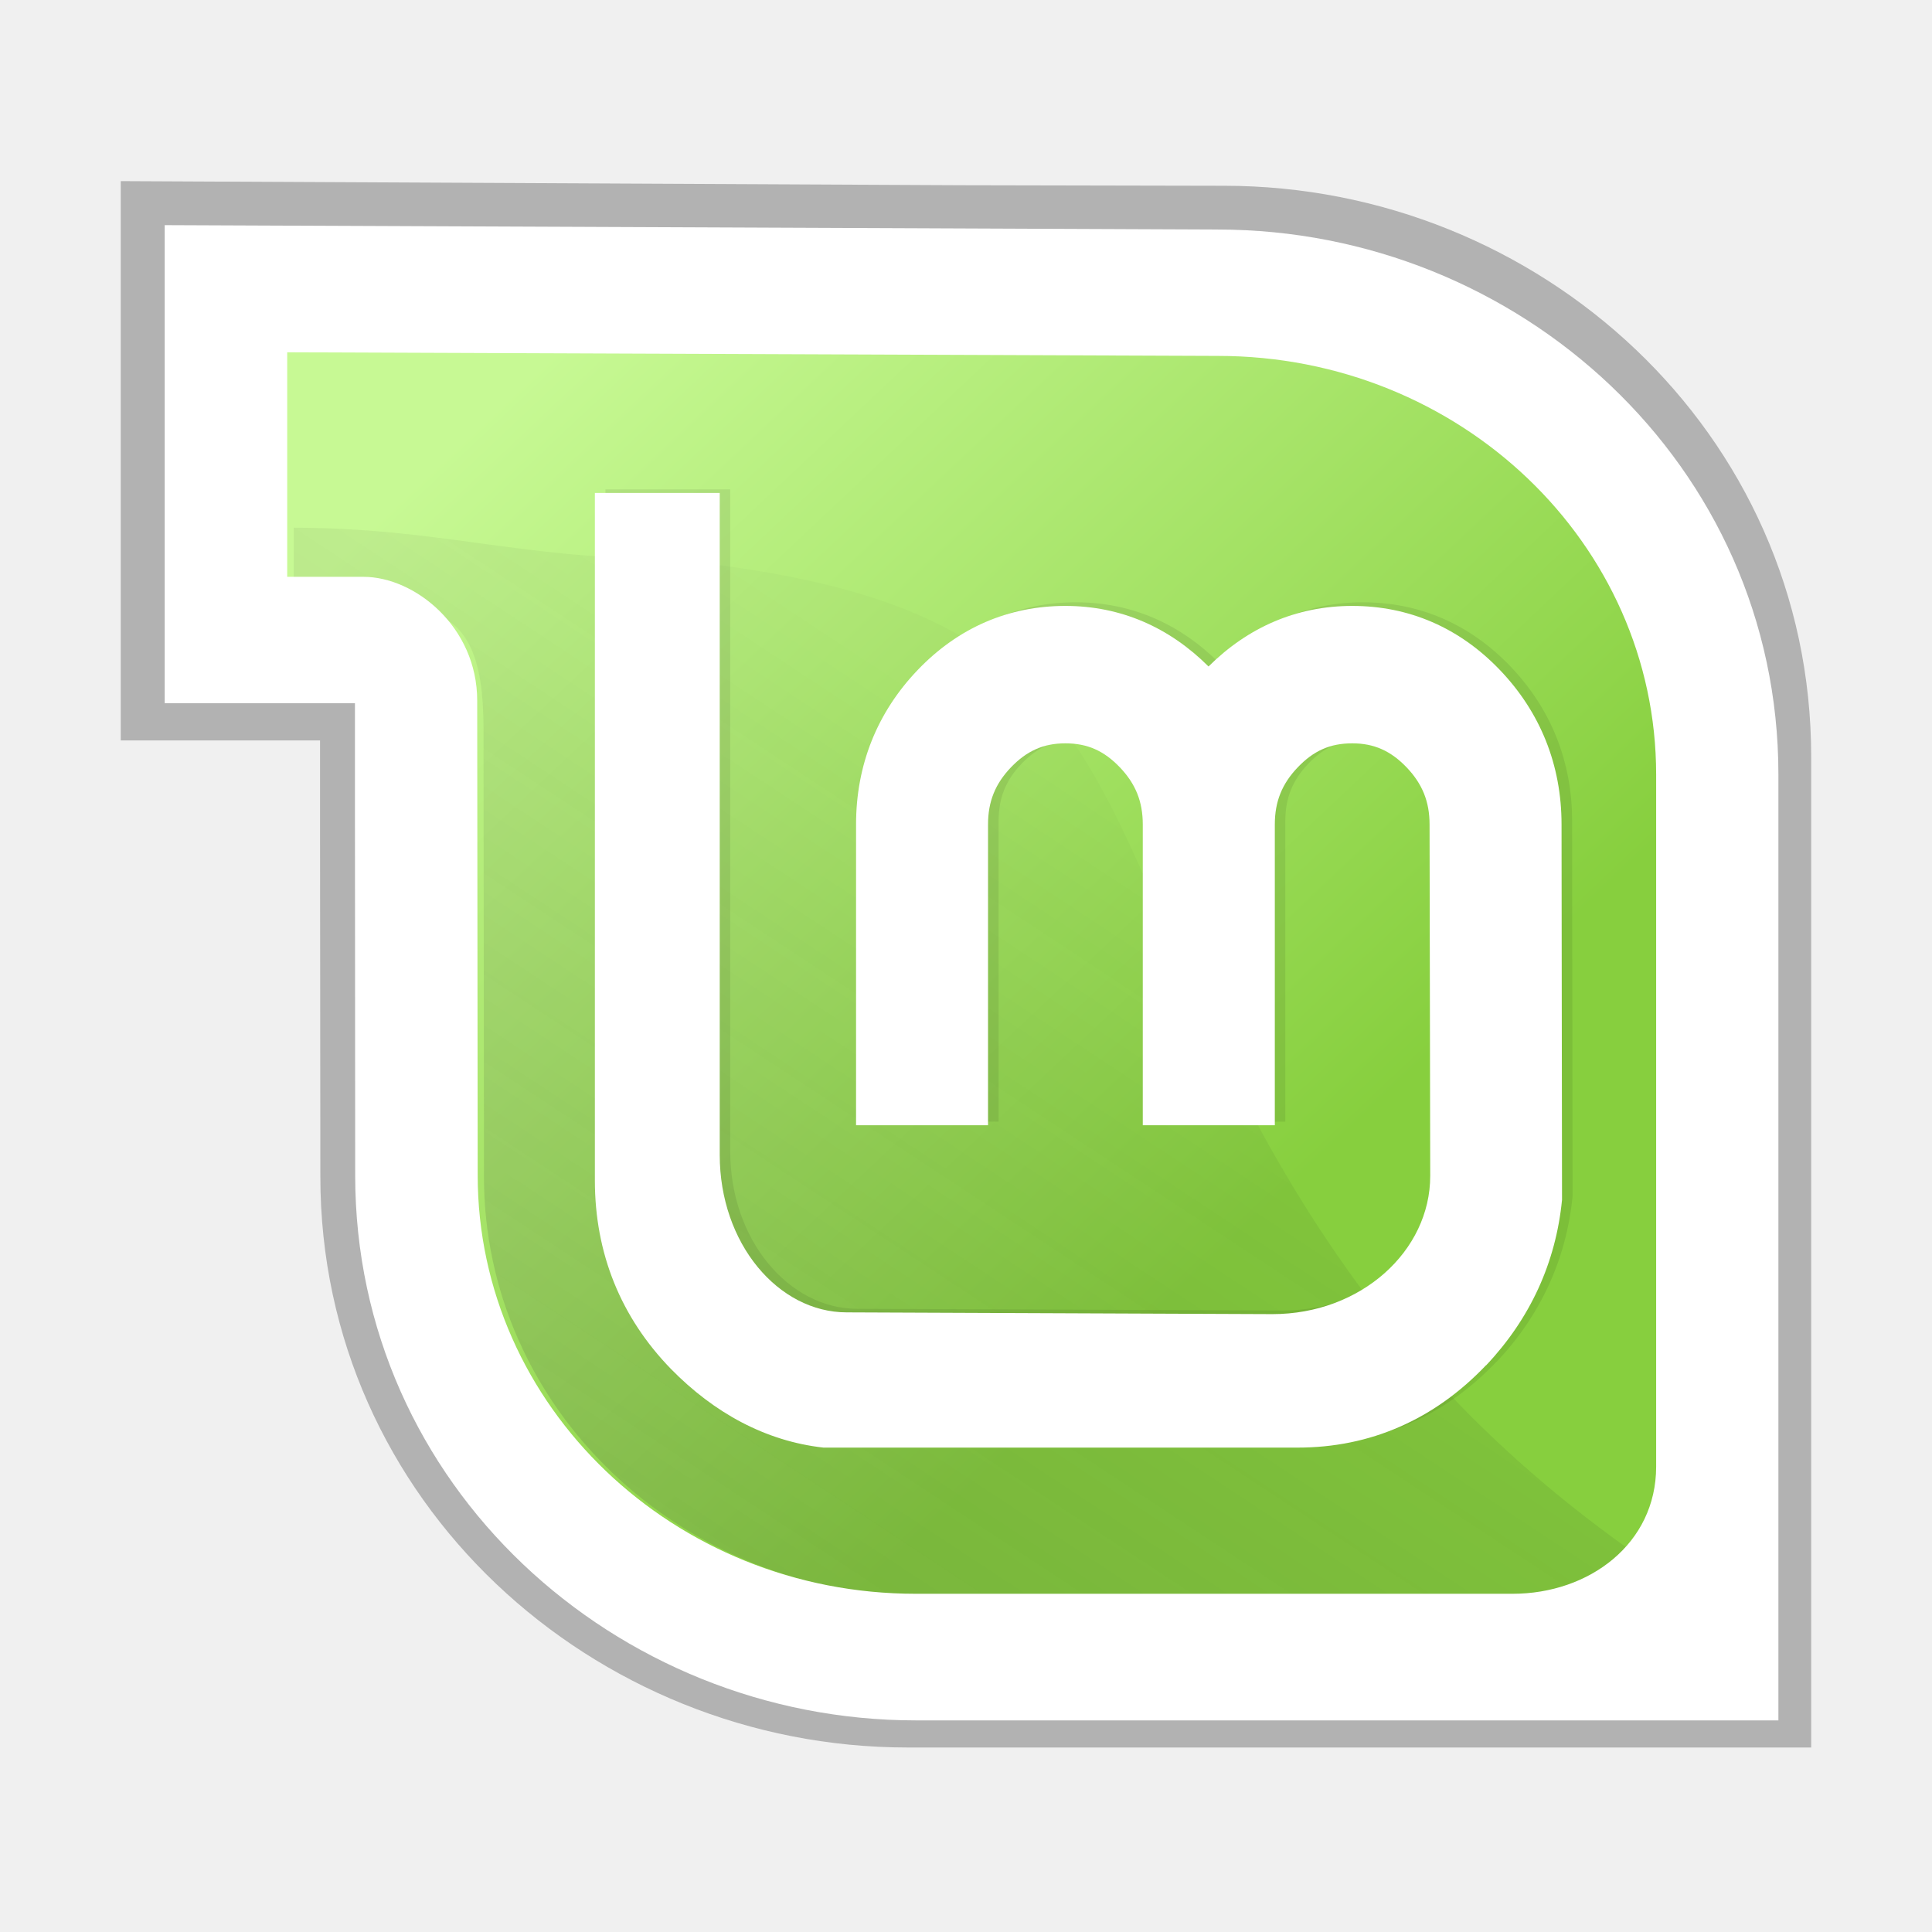
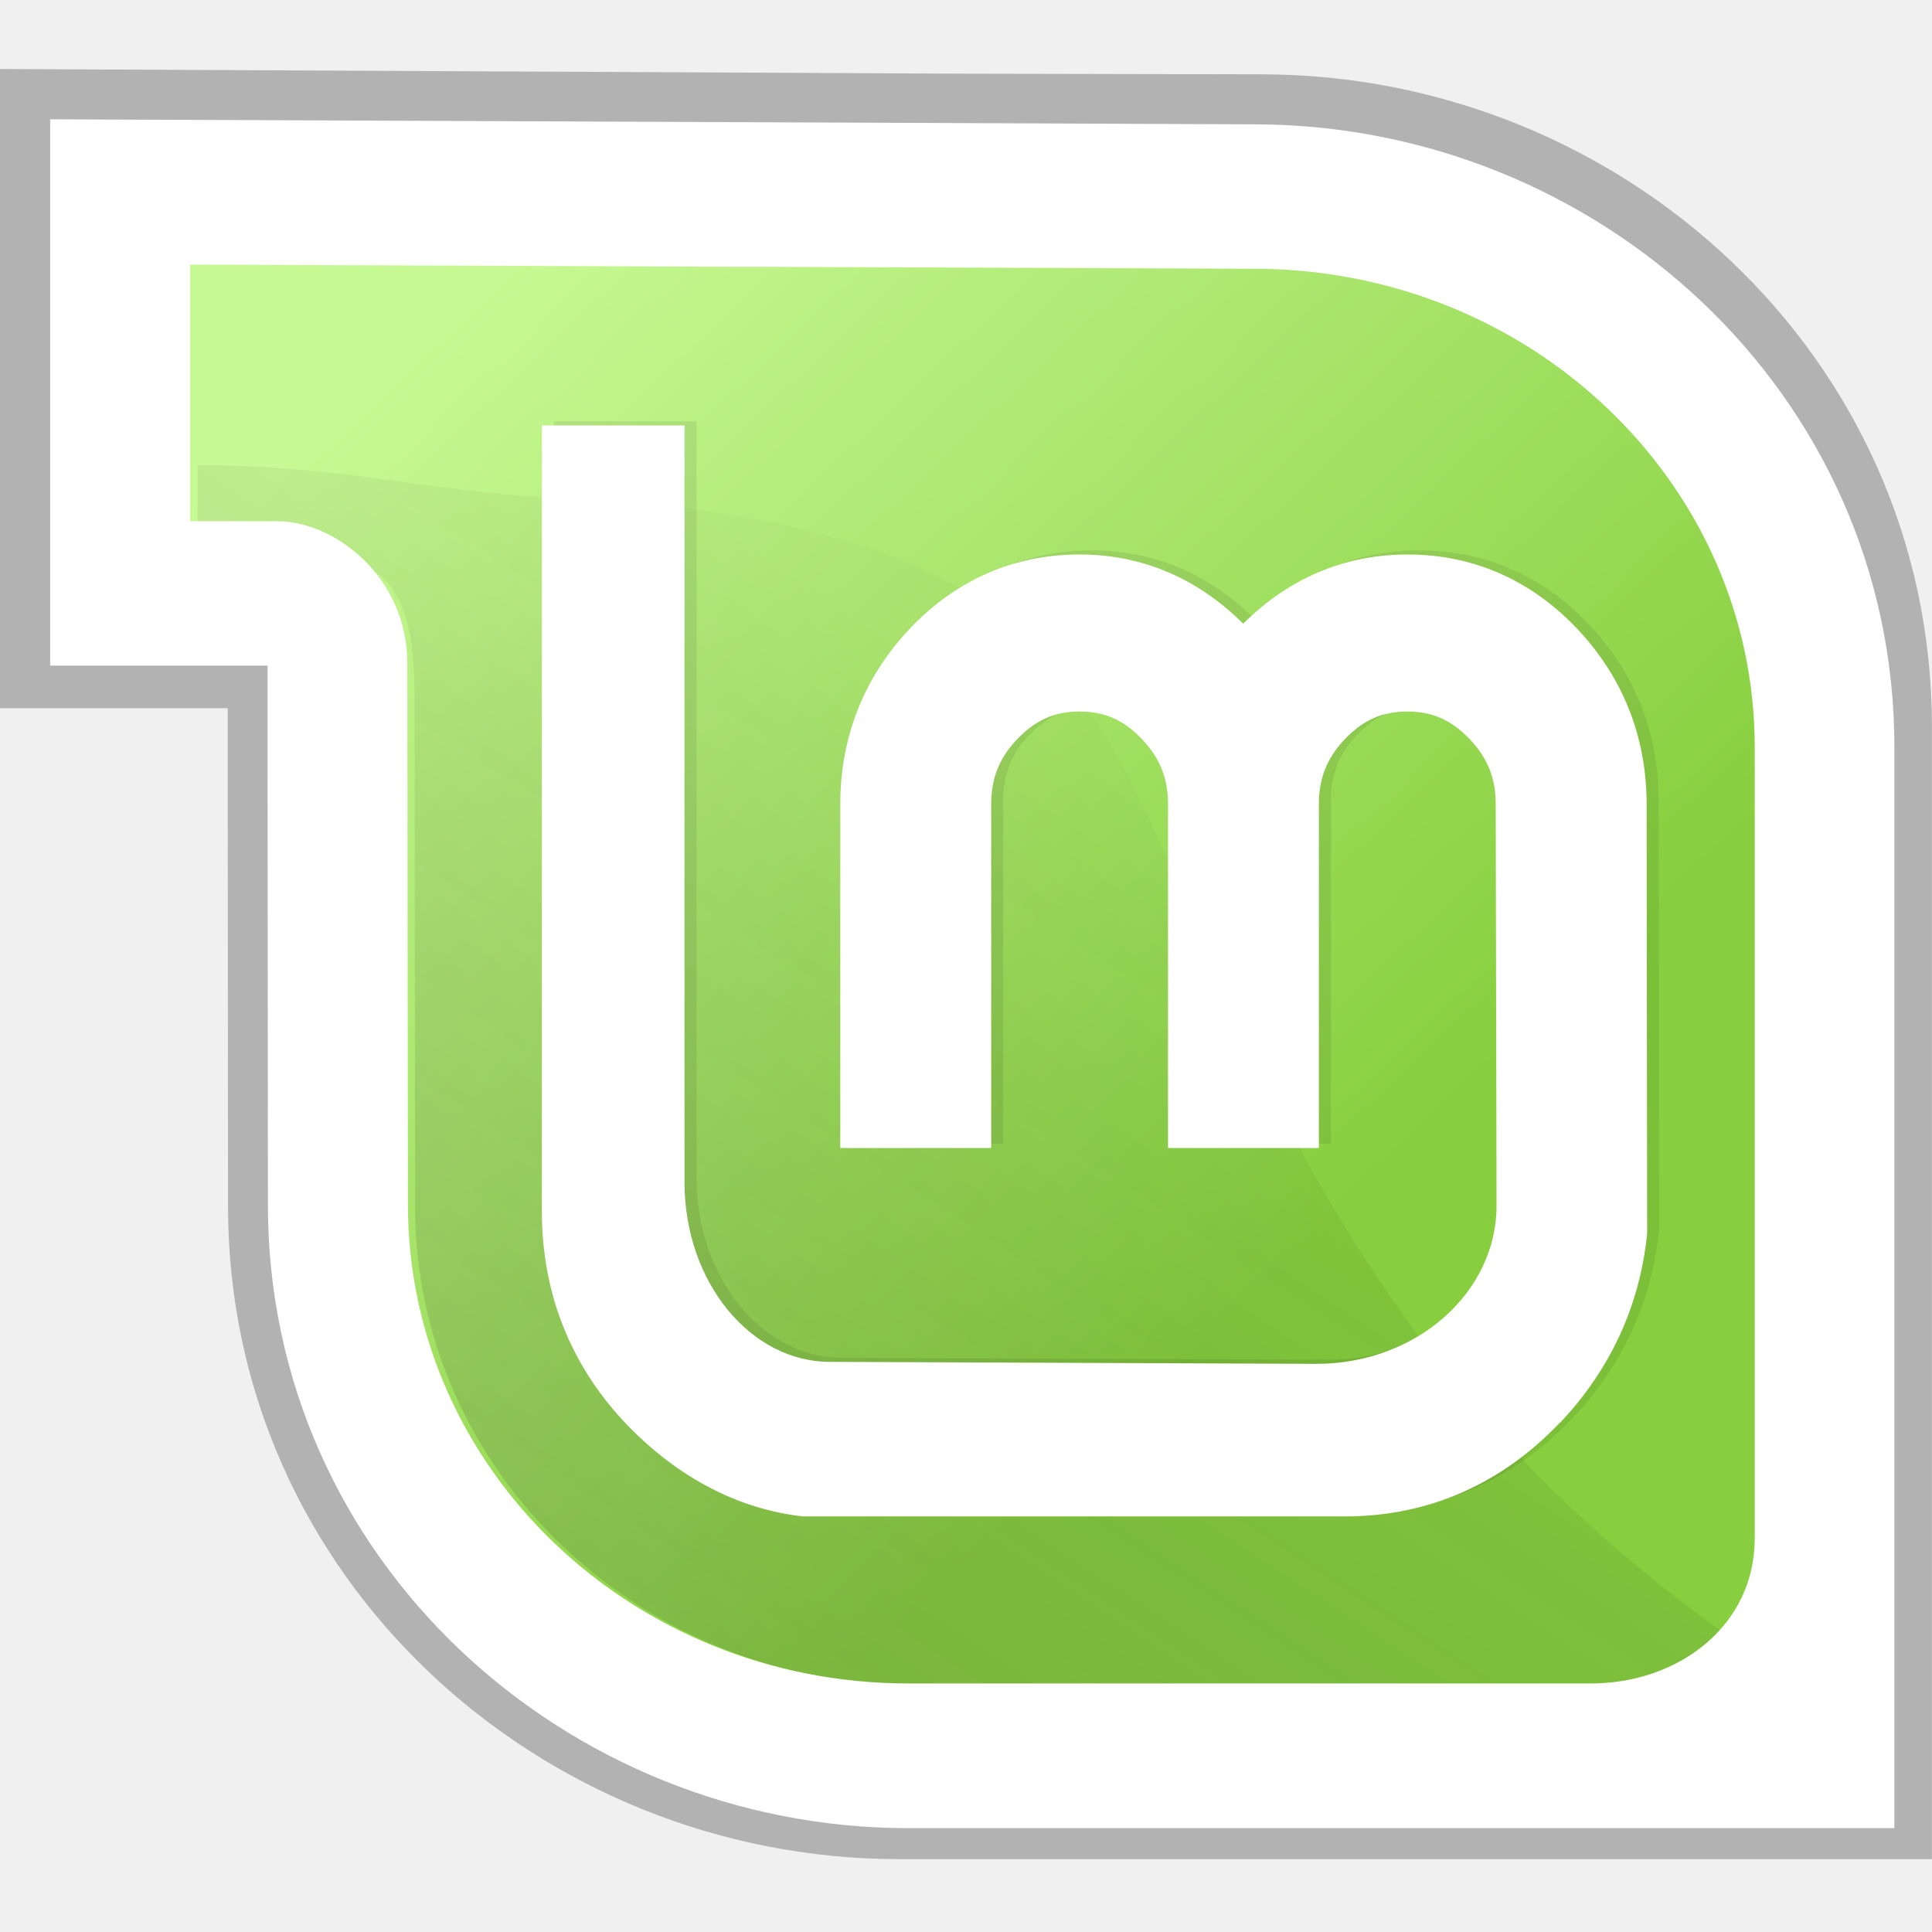
- <svg xmlns="http://www.w3.org/2000/svg" width="32" height="32" viewBox="0 0 32 32" fill="none">
-   <path opacity="0.26" d="M5.306 19.488L5.301 13.929V12.264H2V3L15.92 3.068L20.275 3.077C25.486 3.077 29.999 7.152 29.999 12.534V28.944H15.031C9.824 28.944 5.306 24.864 5.306 19.487V19.488Z" fill="black" />
-   <path d="M28 24.652V12.721C28 8.735 24.618 5.504 20.445 5.504H16.114V5.495L4.401 5.442V9.795H6.199C7.454 9.795 7.676 10.69 7.676 11.93L7.685 19.626C7.685 23.612 11.067 26.843 15.235 26.843H25.526C26.845 26.843 28 25.979 28 24.652L28 24.652Z" fill="url(#paint0_linear_7188_15919)" />
-   <path opacity="0.175" d="M26.979 25.66C24.347 23.785 22.483 21.632 20.913 18.782C17.818 12.872 18.541 9.939 10.877 9.247C8.665 9.247 7.193 8.741 4.865 8.741V9.579C4.865 9.579 5.785 10.062 6.593 10.062C7.799 10.062 8.009 10.926 8.009 12.117L8.016 19.493C8.016 23.323 11.271 26.427 15.275 26.427H25.158C25.883 26.427 26.535 26.131 26.979 25.66Z" fill="url(#paint1_linear_7188_15919)" />
-   <path d="M17.819 9.976C16.88 9.976 16.046 10.337 15.375 11.037C14.705 11.737 14.353 12.61 14.353 13.596V18.578H16.54V13.596C16.54 13.218 16.659 12.922 16.92 12.65C17.182 12.377 17.459 12.253 17.819 12.253C18.187 12.253 18.46 12.376 18.723 12.65C18.983 12.922 19.103 13.218 19.103 13.596V18.578H21.289V13.596C21.289 13.218 21.409 12.922 21.669 12.65C21.932 12.376 22.205 12.253 22.573 12.253C22.933 12.253 23.21 12.377 23.472 12.65C23.733 12.922 23.852 13.218 23.852 13.596L23.864 19.418C23.864 20.66 22.72 21.706 21.25 21.706L14.199 21.678C13.065 21.678 12.095 20.536 12.095 19.07V8.106H10.028V19.491C10.028 20.699 10.456 21.759 11.287 22.615C11.999 23.341 12.854 23.77 13.815 23.876V23.917H21.666C22.872 23.917 23.932 23.453 24.787 22.554H24.791C25.518 21.782 25.943 20.856 26.047 19.815L26.039 13.596C26.039 12.61 25.687 11.737 25.017 11.037C24.346 10.337 23.512 9.976 22.573 9.976C21.651 9.976 20.844 10.331 20.192 10.979C19.542 10.332 18.741 9.976 17.819 9.976Z" fill="black" fill-opacity="0.08" />
-   <path d="M17.645 10.036C16.706 10.036 15.871 10.396 15.201 11.096C14.53 11.796 14.179 12.669 14.179 13.655V18.638H16.365V13.655C16.365 13.277 16.484 12.982 16.745 12.709C17.007 12.436 17.285 12.312 17.645 12.312C18.012 12.312 18.285 12.435 18.548 12.709C18.809 12.982 18.928 13.277 18.928 13.655V18.638H21.115V13.655C21.115 13.277 21.234 12.982 21.495 12.709C21.757 12.435 22.03 12.312 22.398 12.312C22.758 12.312 23.035 12.436 23.297 12.709C23.558 12.982 23.678 13.277 23.678 13.655L23.689 19.477C23.689 20.719 22.545 21.766 21.075 21.766L14.024 21.737C12.89 21.737 11.921 20.596 11.921 19.129V8.165H9.853V19.551C9.853 20.759 10.281 21.818 11.113 22.674C11.824 23.4 12.679 23.87 13.64 23.977H21.491C22.697 23.977 23.757 23.513 24.613 22.613H24.616C25.344 21.841 25.769 20.916 25.872 19.874L25.864 13.655C25.864 12.669 25.512 11.796 24.842 11.096C24.172 10.396 23.337 10.036 22.398 10.036C21.476 10.036 20.67 10.39 20.017 11.039C19.367 10.391 18.566 10.036 17.645 10.036Z" fill="white" />
-   <path d="M15.167 28.495C10.196 28.495 5.883 24.601 5.883 19.468L5.879 13.236V11.647H2.728V3.729L20.172 3.802C25.147 3.802 29.456 7.692 29.456 12.829V28.495H15.167ZM27.431 24.293V12.829C27.431 9 24.182 5.895 20.173 5.895L4.757 5.835V9.554H6.018C6.874 9.554 7.904 10.385 7.904 11.605L7.912 19.463C7.912 23.293 11.162 26.398 15.167 26.398H25.054C26.322 26.398 27.431 25.568 27.431 24.293Z" fill="white" />
+ <svg xmlns="http://www.w3.org/2000/svg" width="28" height="28" viewBox="0 0 28 28" fill="none">
+   <path opacity="0.26" d="M3.305 17.488L3.301 11.929V10.264H0V1L13.92 1.068L18.274 1.077C23.485 1.077 27.999 5.152 27.999 10.534V26.944H13.03C7.824 26.944 3.305 22.864 3.305 17.487V17.488Z" fill="black" />
+   <path d="M25.999 22.652V10.721C25.999 6.735 22.617 3.504 18.445 3.504H14.114V3.495L2.4 3.442V7.795H4.198C5.454 7.795 5.675 8.69 5.675 9.93L5.685 17.626C5.685 21.612 9.067 24.843 13.235 24.843H23.526C24.845 24.843 26 23.979 26 22.652L25.999 22.652Z" fill="url(#paint0_linear_7188_15919)" />
+   <path opacity="0.175" d="M24.978 23.66C22.346 21.785 20.482 19.632 18.912 16.782C15.817 10.872 16.541 7.939 8.876 7.247C6.665 7.247 5.192 6.741 2.864 6.741V7.579C2.864 7.579 3.784 8.062 4.593 8.062C5.799 8.062 6.008 8.926 6.008 10.117L6.016 17.493C6.016 21.323 9.27 24.427 13.275 24.427H23.157C23.883 24.427 24.535 24.131 24.978 23.66Z" fill="url(#paint1_linear_7188_15919)" />
+   <path d="M15.819 7.976C14.88 7.976 14.045 8.337 13.375 9.037C12.705 9.737 12.353 10.61 12.353 11.596V16.578H14.539V11.596C14.539 11.218 14.659 10.922 14.92 10.65C15.181 10.377 15.459 10.253 15.819 10.253C16.186 10.253 16.459 10.376 16.722 10.65C16.983 10.922 17.102 11.218 17.102 11.596V16.578H19.289V11.596C19.289 11.218 19.408 10.922 19.669 10.65C19.931 10.376 20.205 10.253 20.572 10.253C20.932 10.253 21.209 10.377 21.471 10.65C21.732 10.922 21.852 11.218 21.852 11.596L21.863 17.418C21.863 18.66 20.719 19.706 19.249 19.706L12.198 19.678C11.064 19.678 10.095 18.536 10.095 17.07V6.106H8.027V17.491C8.027 18.699 8.455 19.759 9.287 20.615C9.998 21.341 10.853 21.77 11.814 21.876V21.917H19.665C20.871 21.917 21.931 21.453 22.787 20.554H22.79C23.518 19.782 23.943 18.856 24.046 17.815L24.038 11.596C24.038 10.61 23.686 9.737 23.016 9.037C22.346 8.337 21.511 7.976 20.572 7.976C19.65 7.976 18.844 8.331 18.192 8.98C17.541 8.332 16.74 7.976 15.819 7.976Z" fill="black" fill-opacity="0.08" />
+   <path d="M15.644 8.036C14.705 8.036 13.871 8.396 13.2 9.096C12.53 9.796 12.178 10.669 12.178 11.655V16.638H14.365V11.655C14.365 11.277 14.484 10.982 14.745 10.709C15.007 10.436 15.284 10.312 15.644 10.312C16.012 10.312 16.285 10.435 16.547 10.709C16.808 10.982 16.928 11.277 16.928 11.655V16.638H19.114V11.655C19.114 11.277 19.233 10.982 19.494 10.709C19.757 10.435 20.03 10.312 20.398 10.312C20.758 10.312 21.035 10.436 21.297 10.709C21.558 10.982 21.677 11.277 21.677 11.655L21.689 17.477C21.689 18.719 20.545 19.766 19.075 19.766L12.024 19.737C10.889 19.737 9.92 18.596 9.92 17.129V6.166H7.853V17.551C7.853 18.759 8.28 19.818 9.112 20.675C9.823 21.4 10.679 21.87 11.639 21.977H19.491C20.697 21.977 21.757 21.513 22.612 20.613H22.616C23.343 19.841 23.768 18.916 23.872 17.874L23.864 11.655C23.864 10.669 23.512 9.796 22.842 9.096C22.171 8.396 21.337 8.036 20.398 8.036C19.476 8.036 18.669 8.39 18.017 9.039C17.367 8.391 16.566 8.036 15.644 8.036Z" fill="white" />
+   <path d="M13.166 26.495C8.196 26.495 3.883 22.601 3.883 17.468L3.878 11.236V9.647H0.727V1.729L18.172 1.802C23.147 1.802 27.455 5.692 27.455 10.829V26.495H13.166ZM25.431 22.293V10.829C25.431 7 22.181 3.895 18.172 3.895L2.756 3.835V7.554H4.017C4.873 7.554 5.903 8.385 5.903 9.605L5.912 17.463C5.912 21.293 9.161 24.398 13.166 24.398H23.054C24.322 24.398 25.431 23.568 25.431 22.293Z" fill="white" />
  <defs>
-     <linearGradient id="paint0_linear_7188_15919" x1="6.653" y1="8.172" x2="19.347" y2="21.64" gradientUnits="userSpaceOnUse">
+     <linearGradient id="paint0_linear_7188_15919" x1="4.653" y1="6.173" x2="17.347" y2="19.64" gradientUnits="userSpaceOnUse">
      <stop stop-color="#C7F994" />
      <stop offset="1" stop-color="#87CF3E" />
    </linearGradient>
-     <linearGradient id="paint1_linear_7188_15919" x1="9.246" y1="24.612" x2="17.154" y2="12.614" gradientUnits="userSpaceOnUse">
+     <linearGradient id="paint1_linear_7188_15919" x1="7.245" y1="22.612" x2="15.154" y2="10.614" gradientUnits="userSpaceOnUse">
      <stop stop-color="#3D3D3D" />
      <stop offset="1" stop-opacity="0.114" />
    </linearGradient>
  </defs>
</svg>
